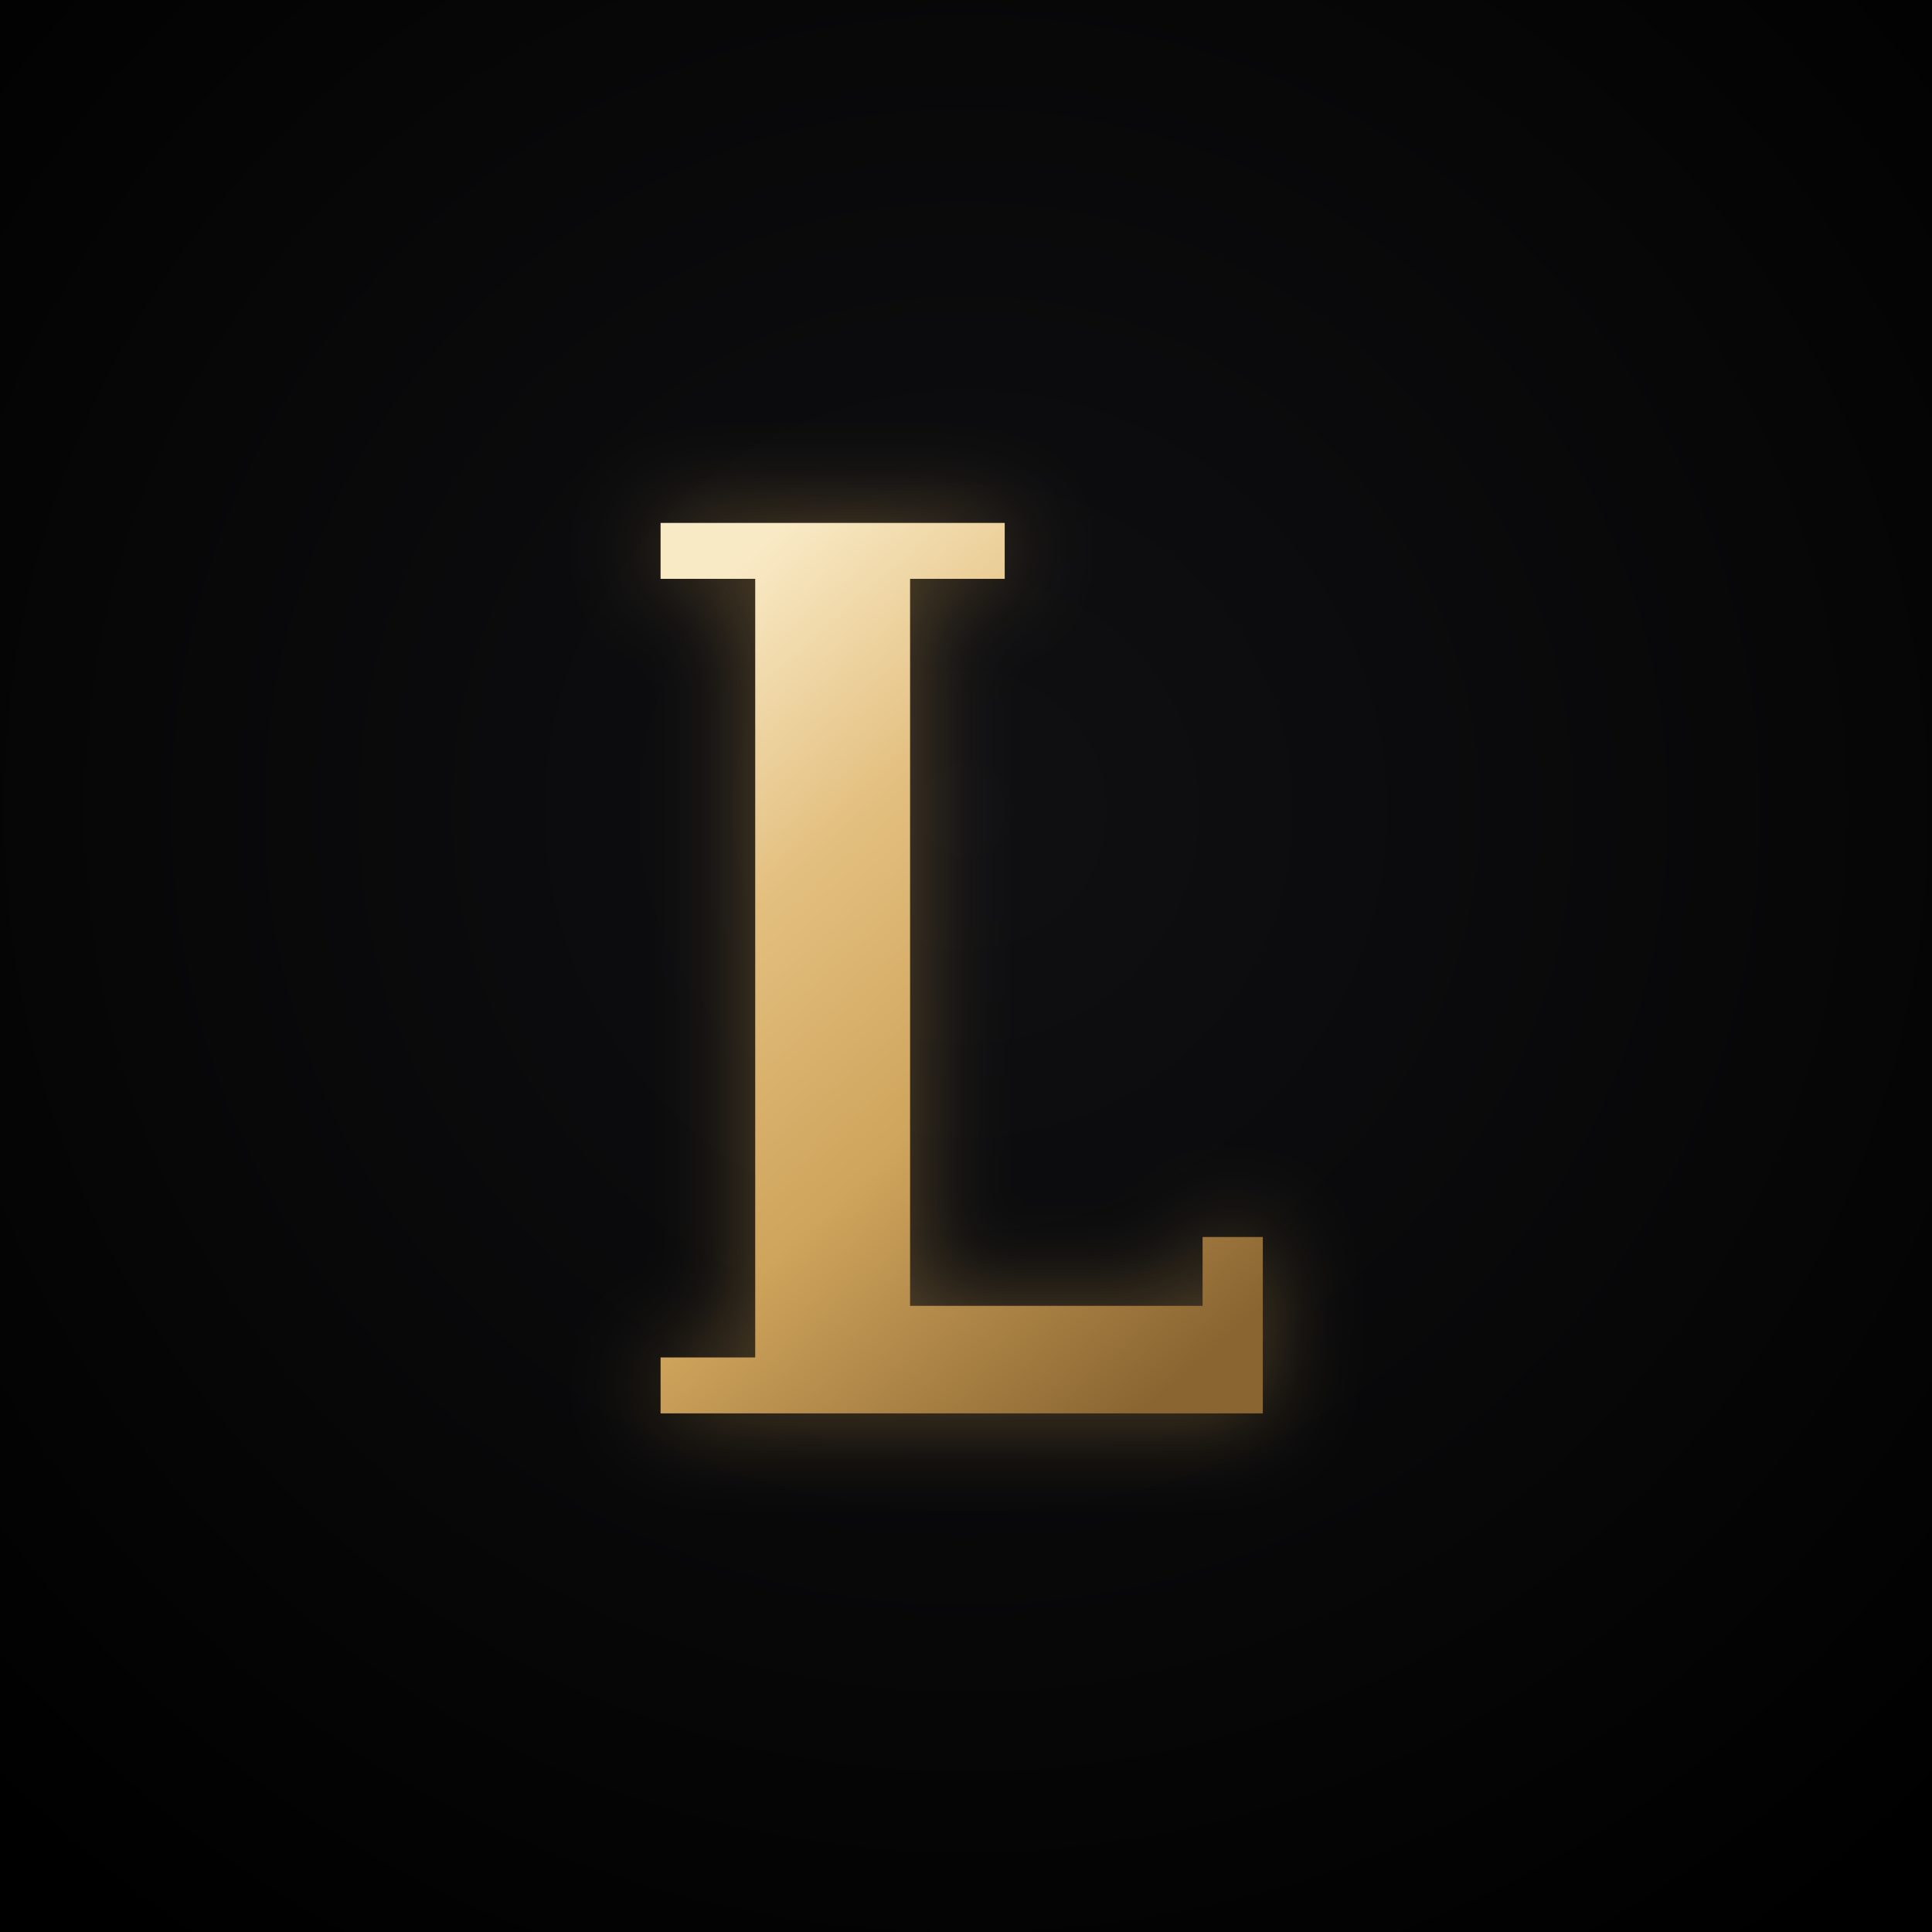
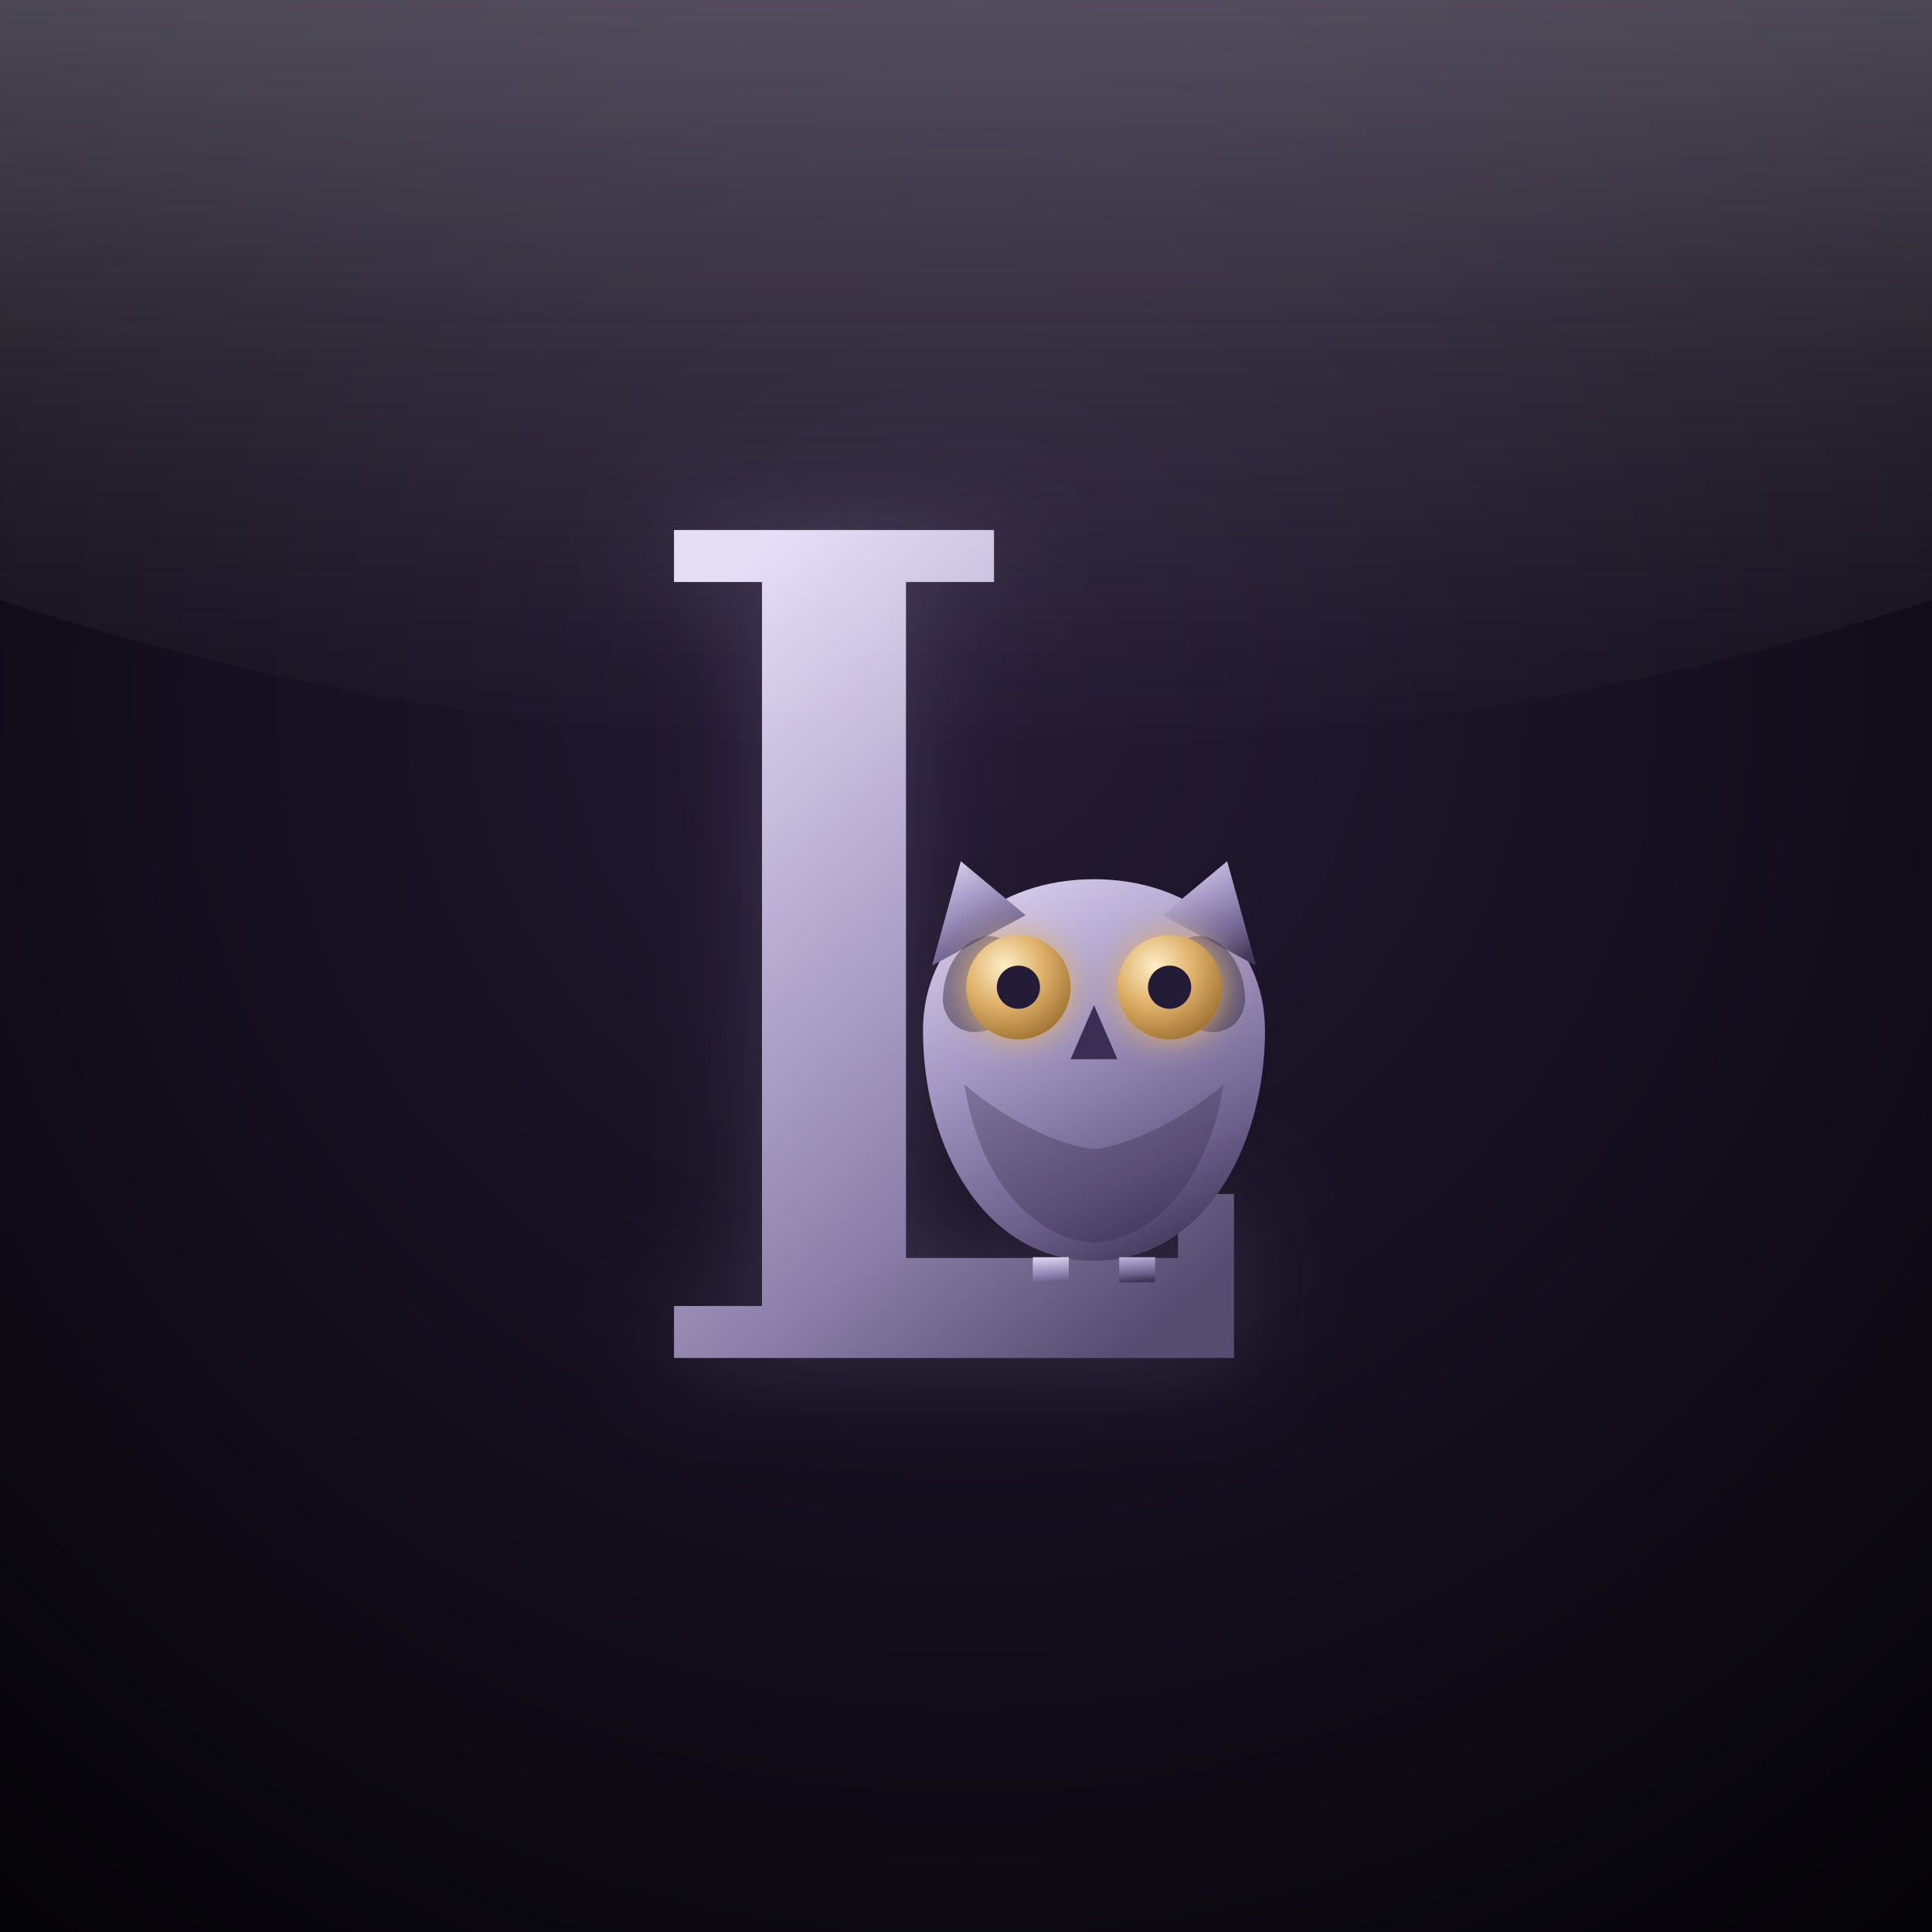
<svg xmlns="http://www.w3.org/2000/svg" viewBox="0 0 1024 1024" width="1024" height="1024">
  <defs>
-     <radialGradient id="bg" cx=".5" cy=".42" r=".72">
-       <stop offset="0" stop-color="#101013" />
-       <stop offset=".6" stop-color="#070708" />
-       <stop offset="1" stop-color="#000000" />
+     <radialGradient id="bg" cx=".5" cy=".36" r=".8">
+       <stop offset="0" stop-color="#251B34" />
+       <stop offset=".55" stop-color="#130E1C" />
+       <stop offset="1" stop-color="#050408" />
    </radialGradient>
-     <linearGradient id="gold" x1=".2" y1="0" x2=".8" y2="1">
-       <stop offset="0" stop-color="#F9EAC6" />
-       <stop offset=".3" stop-color="#E3BF7F" />
-       <stop offset=".6" stop-color="#CFA45C" />
-       <stop offset="1" stop-color="#8A6531" />
+     <linearGradient id="mark" x1=".2" y1="0" x2=".8" y2="1">
+       <stop offset="0" stop-color="#E4DCF4" />
+       <stop offset=".34" stop-color="#BAAFD2" />
+       <stop offset=".7" stop-color="#8C80AA" />
+       <stop offset="1" stop-color="#564C70" />
    </linearGradient>
-     <filter id="glow" x="-60%" y="-60%" width="220%" height="220%">
-       <feGaussianBlur stdDeviation="22" />
+     <linearGradient id="owl" x1=".28" y1="0" x2=".72" y2="1">
+       <stop offset="0" stop-color="#D5CBEA" />
+       <stop offset=".38" stop-color="#A296C2" />
+       <stop offset=".78" stop-color="#6A5E8A" />
+       <stop offset="1" stop-color="#413758" />
+     </linearGradient>
+     <radialGradient id="eye" cx=".36" cy=".3" r=".82">
+       <stop offset="0" stop-color="#FDEEC9" />
+       <stop offset=".45" stop-color="#E0B26B" />
+       <stop offset="1" stop-color="#96682A" />
+     </radialGradient>
+     <linearGradient id="gl" x1="0" y1="0" x2="0" y2="1">
+       <stop offset="0" stop-color="#FFFFFF" stop-opacity=".2" />
+       <stop offset="1" stop-color="#FFFFFF" stop-opacity="0" />
+     </linearGradient>
+     <linearGradient id="rim" x1="0" y1="0" x2="0" y2="1">
+       <stop offset="0" stop-color="#C9BBE8" stop-opacity=".5" />
+       <stop offset="1" stop-color="#C9BBE8" stop-opacity="0" />
+     </linearGradient>
+     <filter id="g8" x="-70%" y="-70%" width="240%" height="240%">
+       <feGaussianBlur stdDeviation="8" />
+     </filter>
+     <filter id="g26" x="-70%" y="-70%" width="240%" height="240%">
+       <feGaussianBlur stdDeviation="26" />
    </filter>
  </defs>
  <rect width="1024" height="1024" fill="url(#bg)" />
-   <g transform="translate(512,512) scale(1.14) translate(-512,-512)">
-     <g transform="translate(-26,6)">
-       <path filter="url(#glow)" opacity=".4" fill="#CFA45C" d="M396,300 H556 V326 H512 V664 H648 V632 H676 V714 H396 V688 H440 V326 H396 Z" />
-       <path fill="url(#gold)" d="M396,300 H556 V326 H512 V664 H648 V632 H676 V714 H396 V688 H440 V326 H396 Z" />
+   <g transform="translate(512,512) scale(1.06) translate(-512,-512)">
+     <g transform="translate(-30,-6)">
+       <path d="M396,300 H556 V326 H512 V664 H648 V632 H676 V714 H396 V688 H440 V326 H396 Z" fill="#8C80AA" filter="url(#g26)" opacity=".28" />
+       <path d="M396,300 H556 V326 H512 V664 H648 V632 H676 V714 H396 V688 H440 V326 H396 Z" fill="url(#mark)" />
+       <g transform="translate(606,660) scale(.9)">
+         <path fill="url(#owl)" d="M0,-206 C54,-206 95,-172 95,-122 C95,-56 60,6 0,6       C-60,6 -95,-56 -95,-122 C-95,-172 -54,-206 0,-206 Z" />
+         <path fill="url(#owl)" d="M-90,-158 L-74,-216 L-38,-186 Z" />
+         <path fill="url(#owl)" d="M90,-158 L74,-216 L38,-186 Z" />
+         <path fill="#2E2542" opacity=".5" d="M-84,-138 C-84,-176 -44,-190 -42,-152       C-40,-118 -80,-110 -84,-138 Z M84,-138 C84,-176 44,-190 42,-152       C40,-118 80,-110 84,-138 Z" />
+         <g filter="url(#g8)" opacity=".8">
+           <circle cx="-42" cy="-146" r="31" fill="#E0B26B" />
+           <circle cx="42" cy="-146" r="31" fill="#E0B26B" />
+         </g>
+         <circle cx="-42" cy="-146" r="29" fill="url(#eye)" />
+         <circle cx="42" cy="-146" r="29" fill="url(#eye)" />
+         <circle cx="-42" cy="-146" r="12" fill="#241C36" />
+         <circle cx="42" cy="-146" r="12" fill="#241C36" />
+         <path fill="#3A2F52" d="M0,-136 L-13,-106 L13,-106 Z" />
+         <path fill="#2E2542" opacity=".3" d="M-72,-92 C-46,-70 -18,-58 0,-56 C18,-58 46,-70 72,-92       C64,-40 34,-6 0,-4 C-34,-6 -64,-40 -72,-92 Z" />
+         <path fill="url(#owl)" d="M-34,4 h20 v14 h-20 Z M14,4 h20 v14 h-20 Z" />
+       </g>
    </g>
  </g>
+   <path d="M0,0 H1024 V318 C700,424 324,424 0,318 Z" fill="url(#gl)" />
+   <rect x="0" y="0" width="1024" height="190" fill="url(#rim)" opacity=".2" />
</svg>
